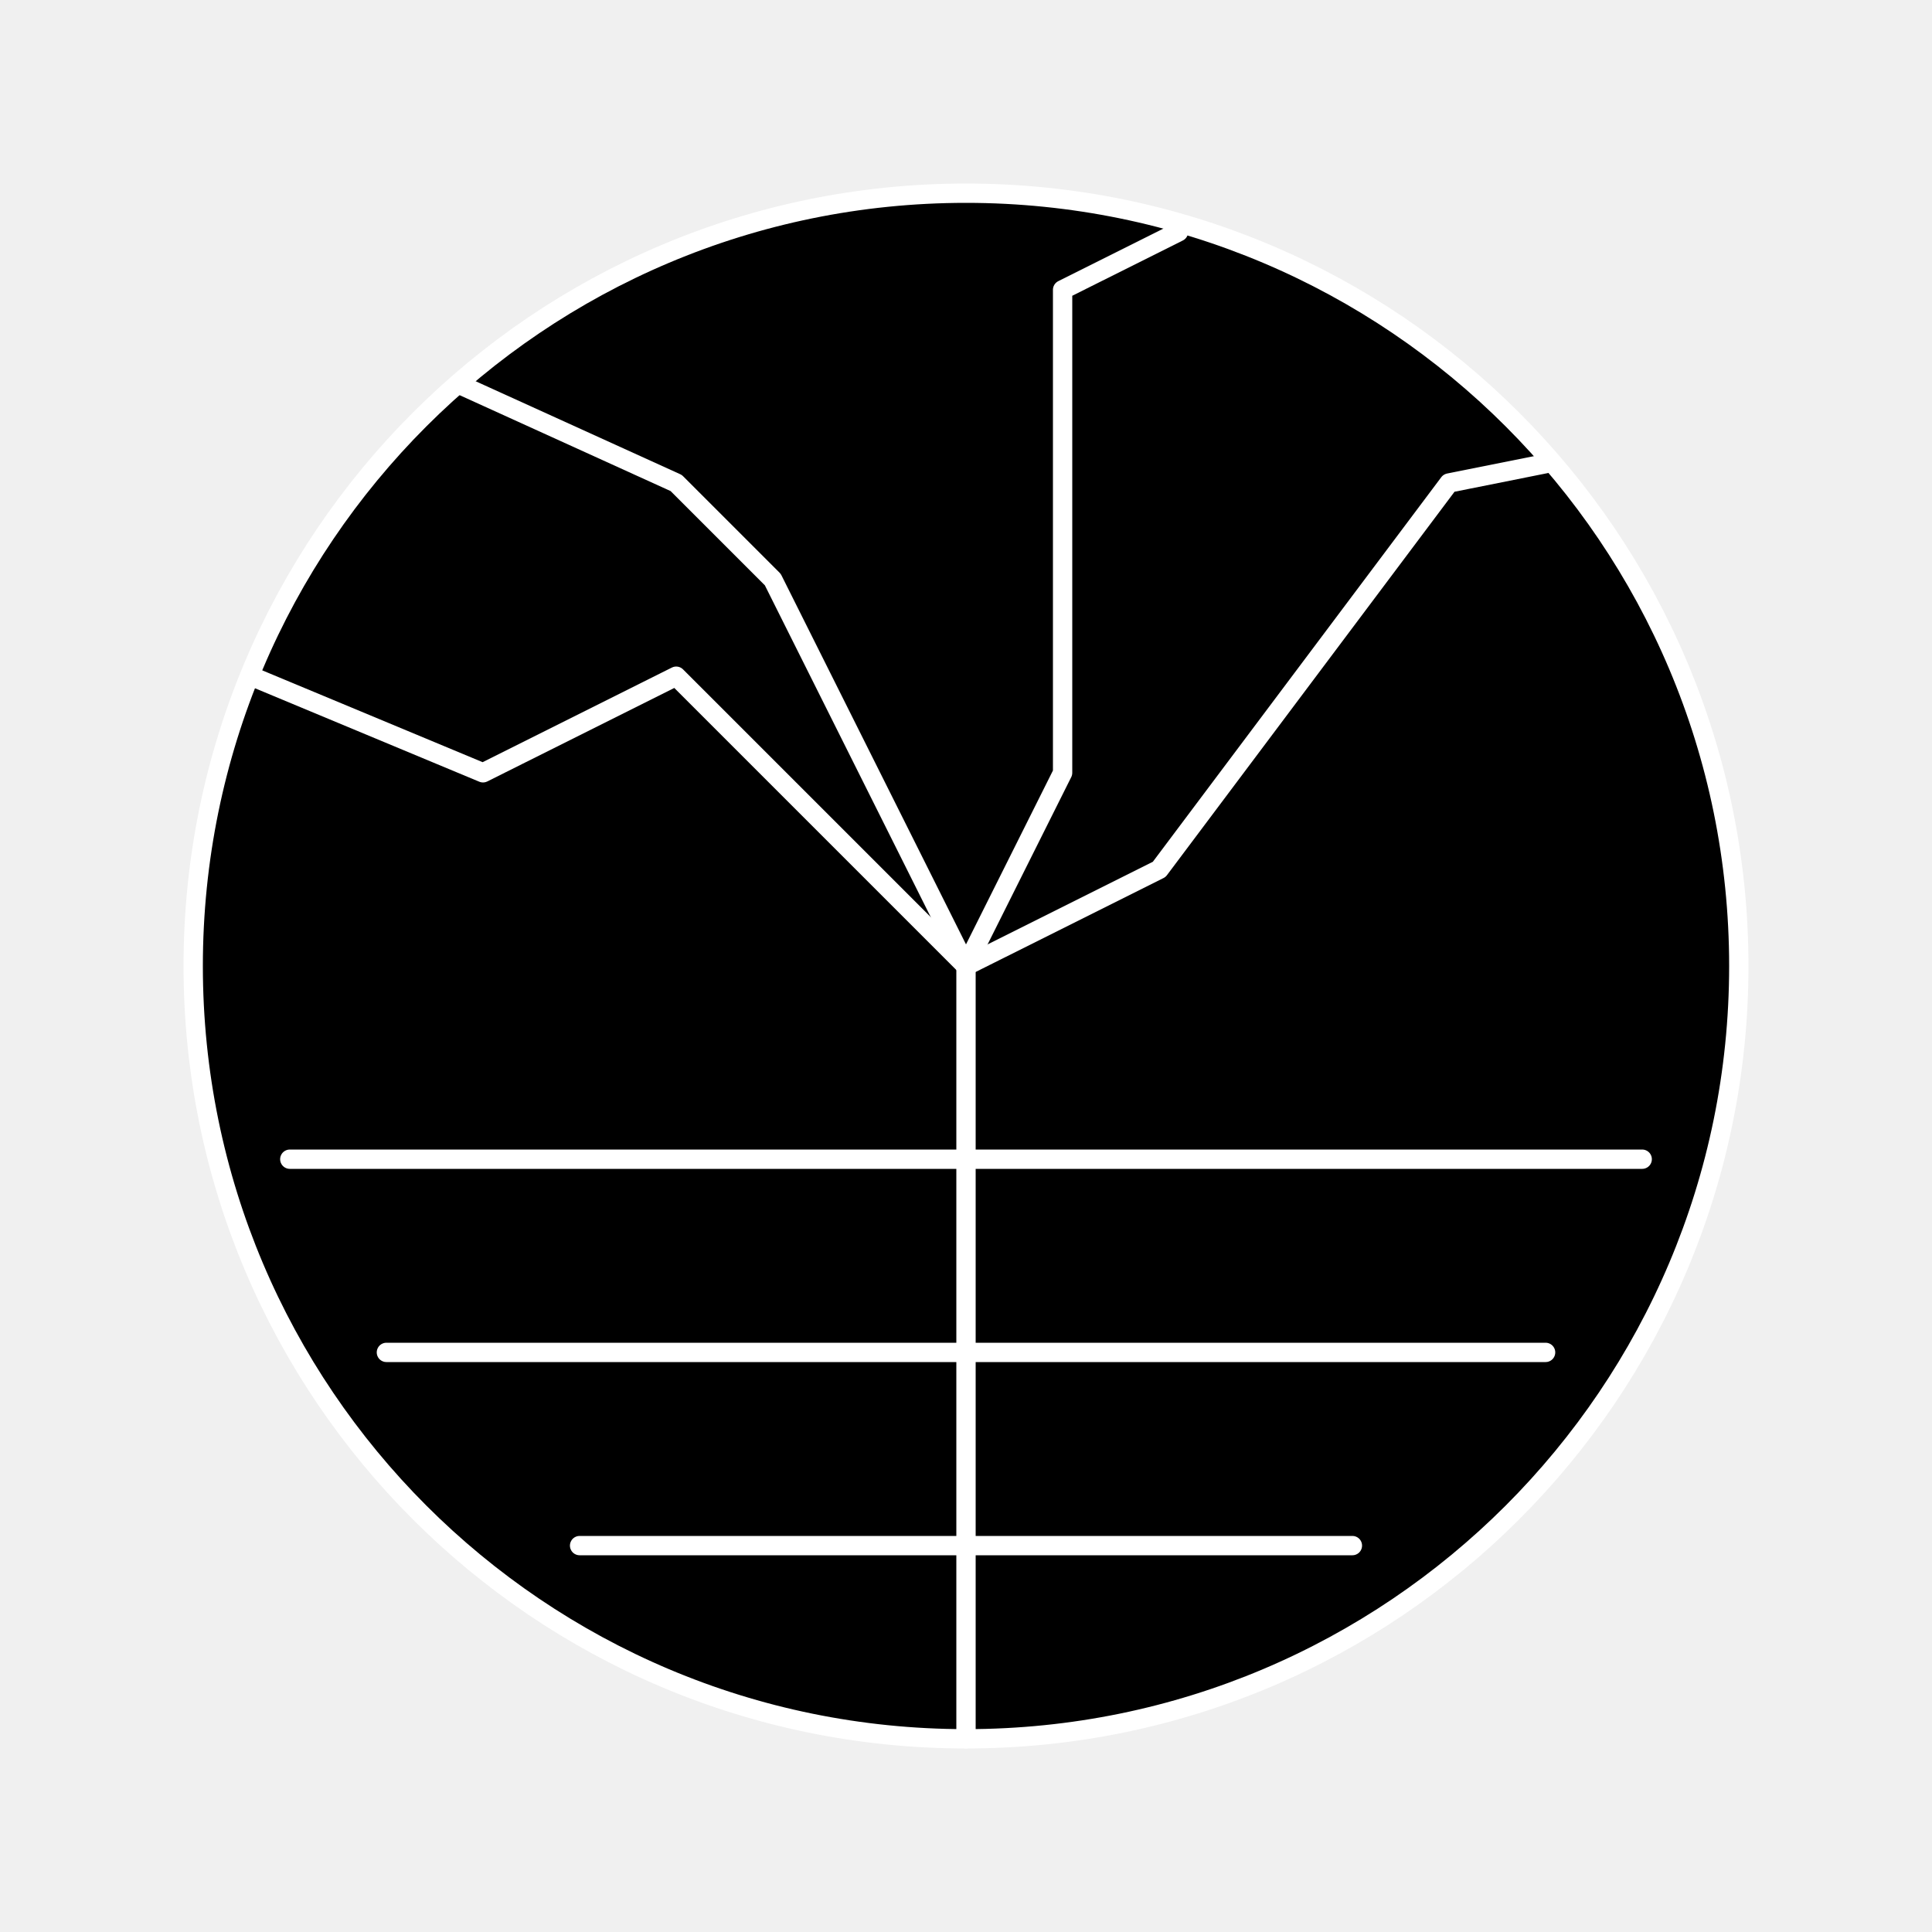
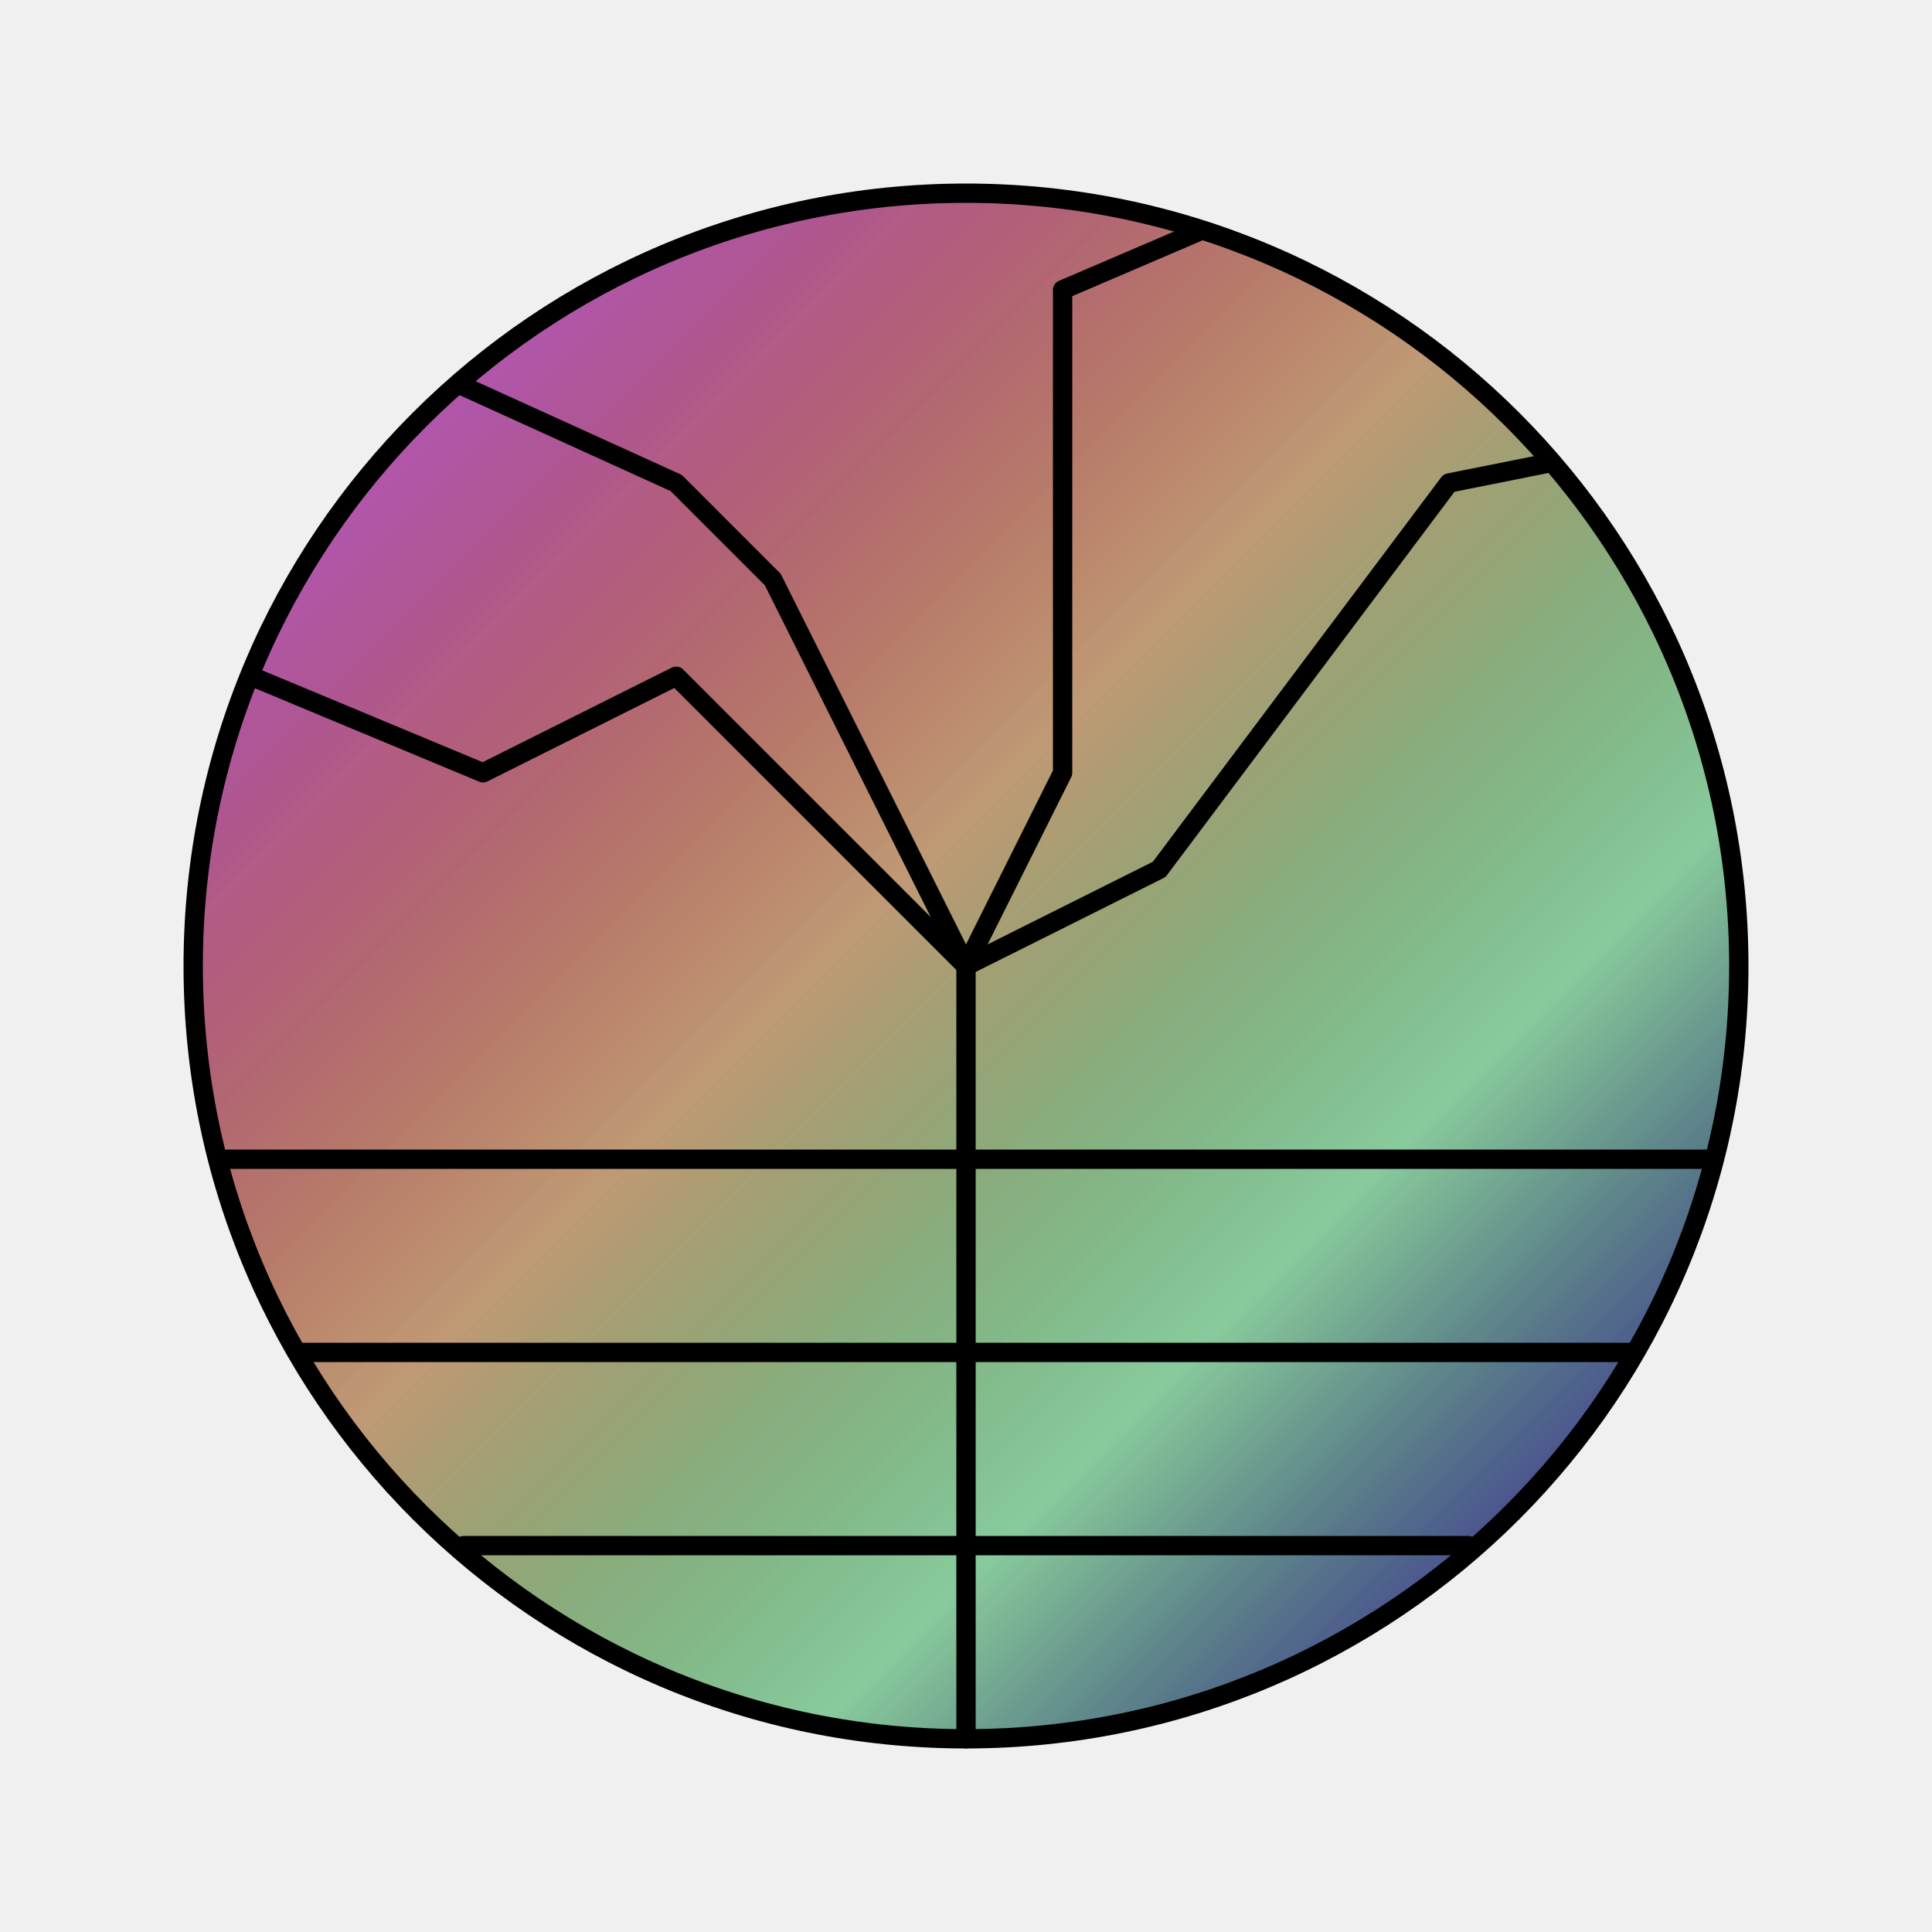
- <svg xmlns="http://www.w3.org/2000/svg" width="100" height="100" viewBox="0 0 100 100" fill="none" stroke="white" stroke-linecap="round" stroke-linejoin="round">
-   <circle cx="50" cy="50" r="40" fill="black" />
-   <polyline points="24,20 35,25 40,30 50,50" />
-   <polyline points="80,24 75,25 60,45 50,50" />
-   <polyline points="13,35 25,40 35,35 50,50" />
-   <polyline points="61,12 55,15 55,40 50,50" />
-   <line x1="50" x2="50" y1="50" y2="90" />
-   <line x1="15" x2="85" y1="60" y2="60" />
-   <line x1="20" x2="80" y1="70" y2="70" />
-   <line x1="30" x2="70" y1="80" y2="80" />
+ <svg xmlns="http://www.w3.org/2000/svg" width="100" height="100" viewBox="0 0 100 100" fill="none" stroke-linecap="round" stroke-linejoin="round">
+   <defs>
+     <linearGradient id="logoBg" x1="0%" x2="100%" y1="0%" y2="100%">
+       <stop offset="15%" stop-color="#fd00f3" />
+       <stop offset="45%" stop-color="#ffab00" />
+       <stop offset="70%" stop-color="#00fc87" />
+       <stop offset="95%" stop-color="#7300ff" />
+     </linearGradient>
+   </defs>
+   <g stroke="black">
+     <circle cx="50" cy="50" r="40" stroke="transparent" fill="url(#logoBg)" filter="saturate(.5) brightness(.7)" />
+     <circle cx="50" cy="50" r="40" />
+   </g>
+   <g stroke="black">
+     <polyline points="24,20 35,25 40,30 50,50" />
+     <polyline points="80,24 75,25 60,45 50,50" />
+     <polyline points="13,35 25,40 35,35 50,50" />
+     <polyline points="62,12 55,15 55,40 50,50" />
+     <line x1="50" x2="50" y1="50" y2="90" />
+     <line x1="11.5" x2="88.5" y1="60" y2="60" />
+     <line x1="15.7" x2="84.5" y1="70" y2="70" />
+     <line x1="24" x2="76" y1="80" y2="80" />
+   </g>
</svg>
